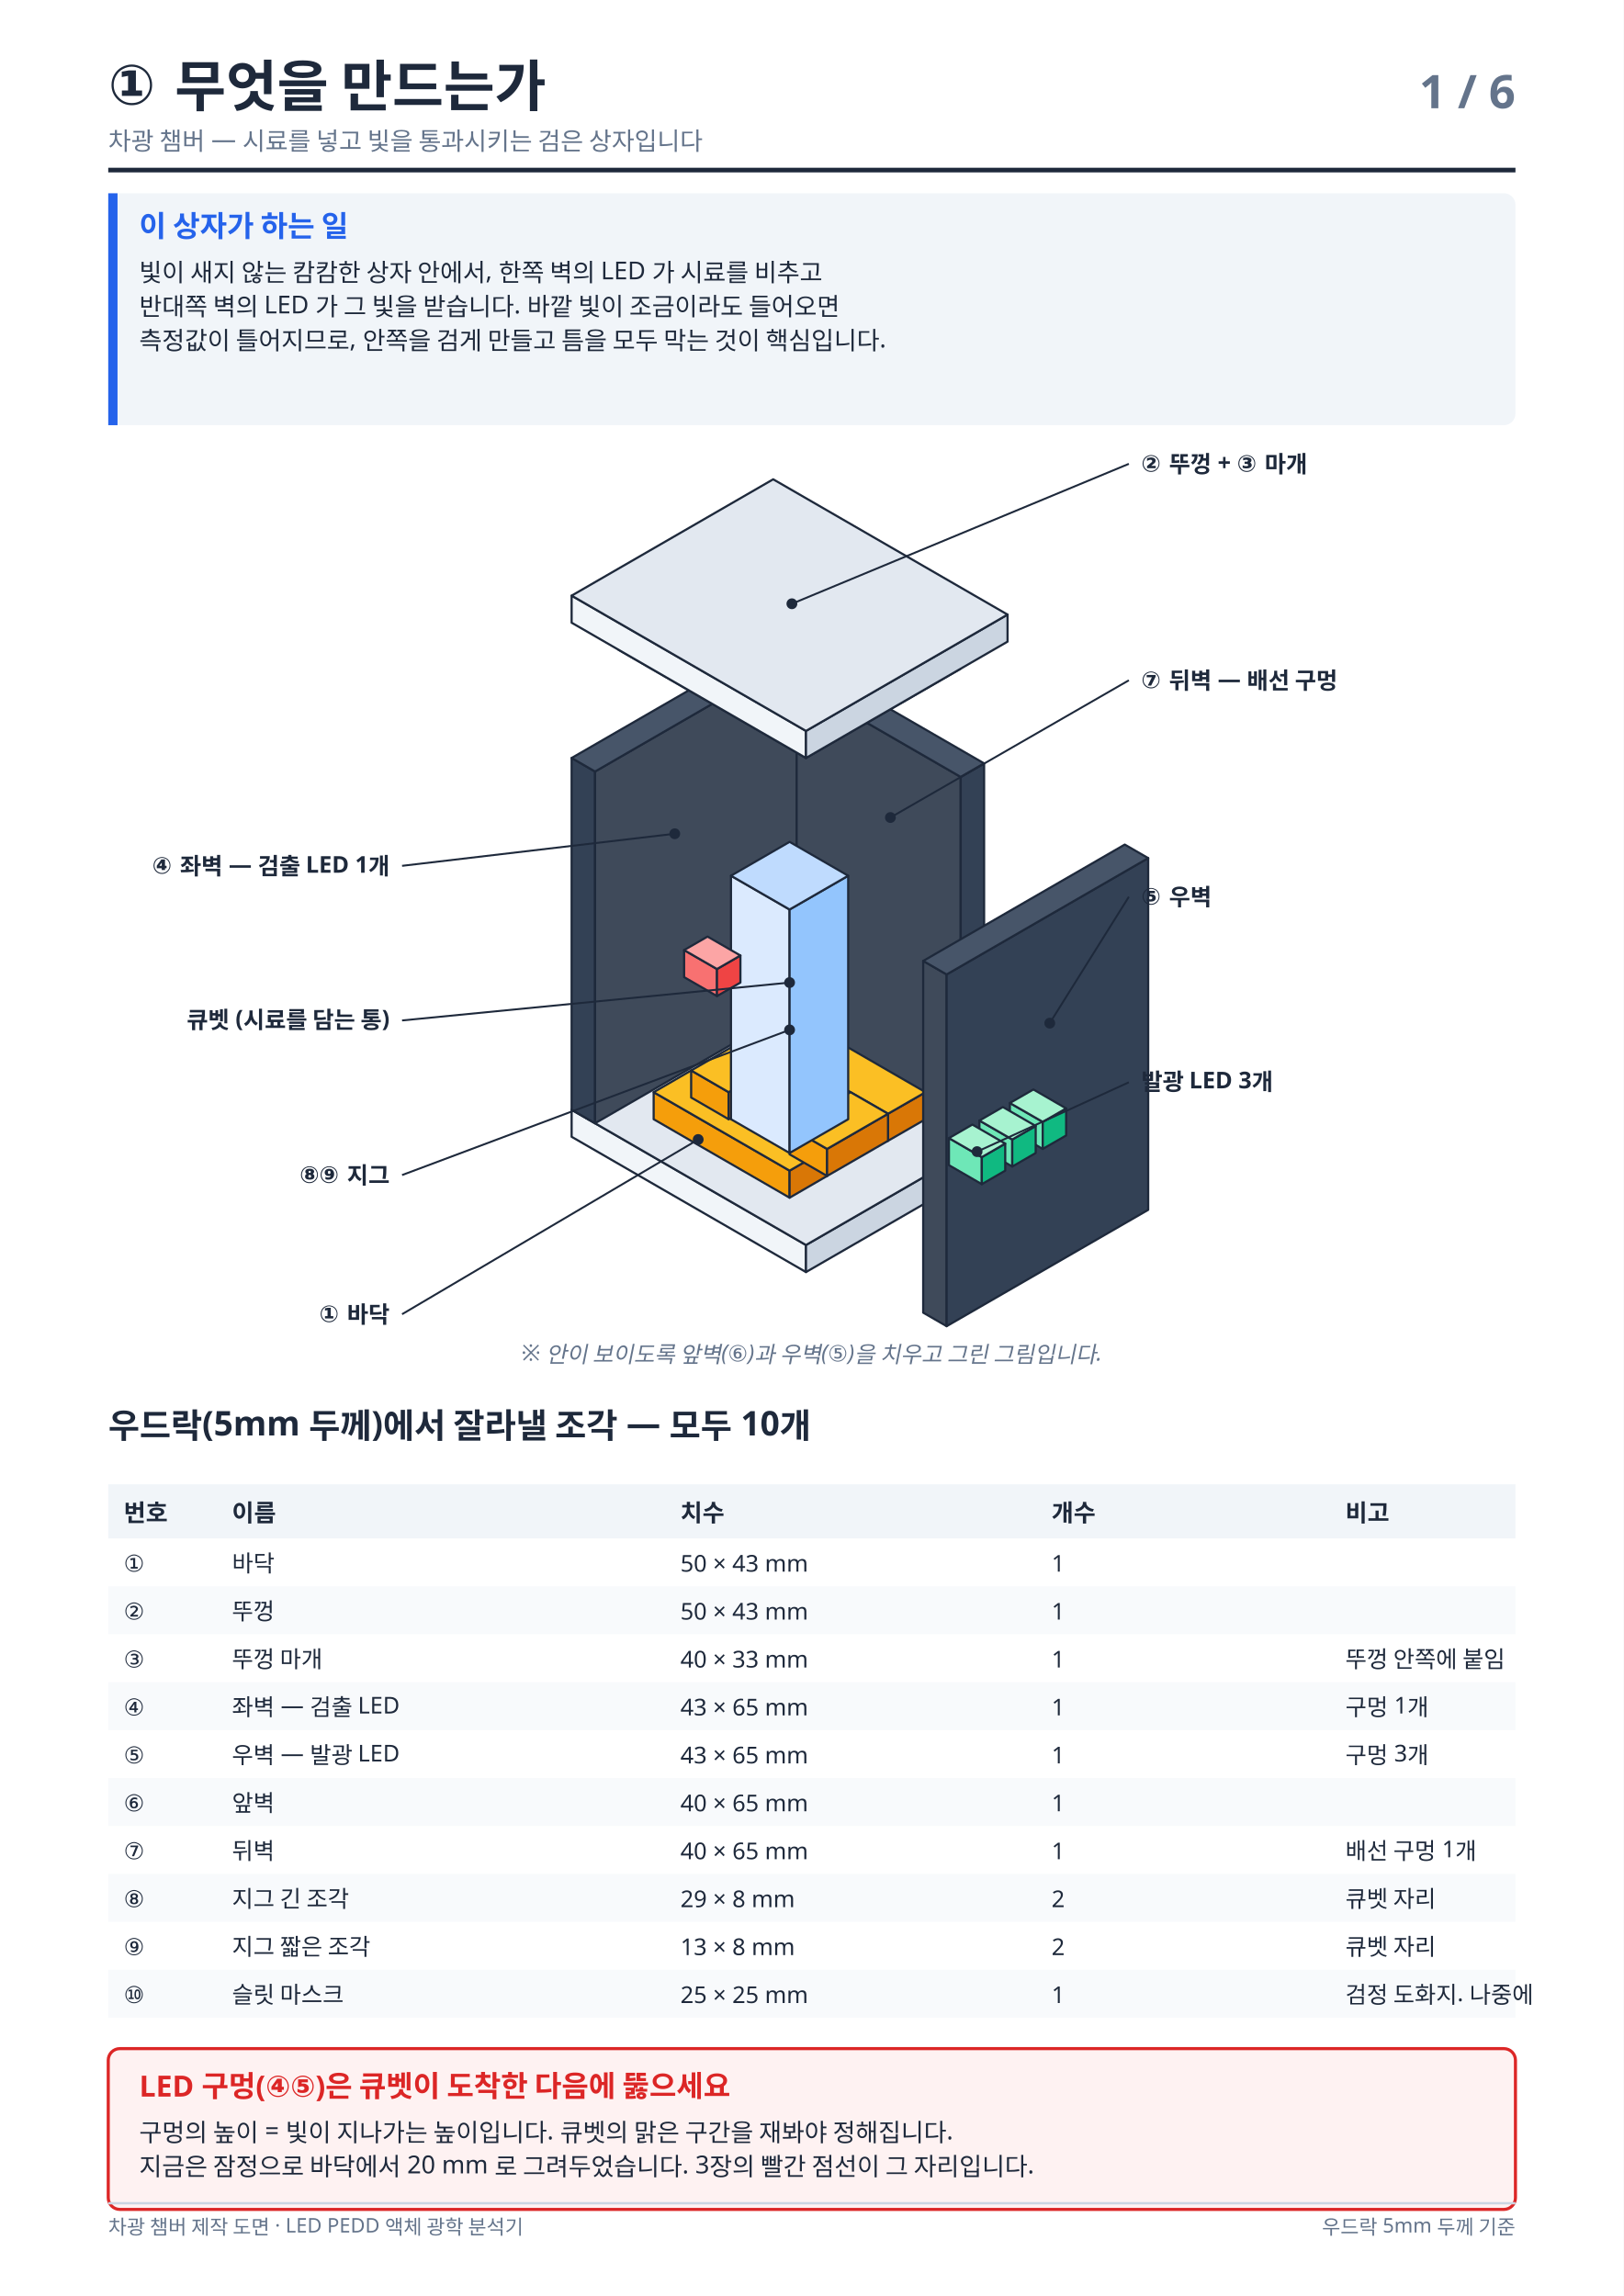
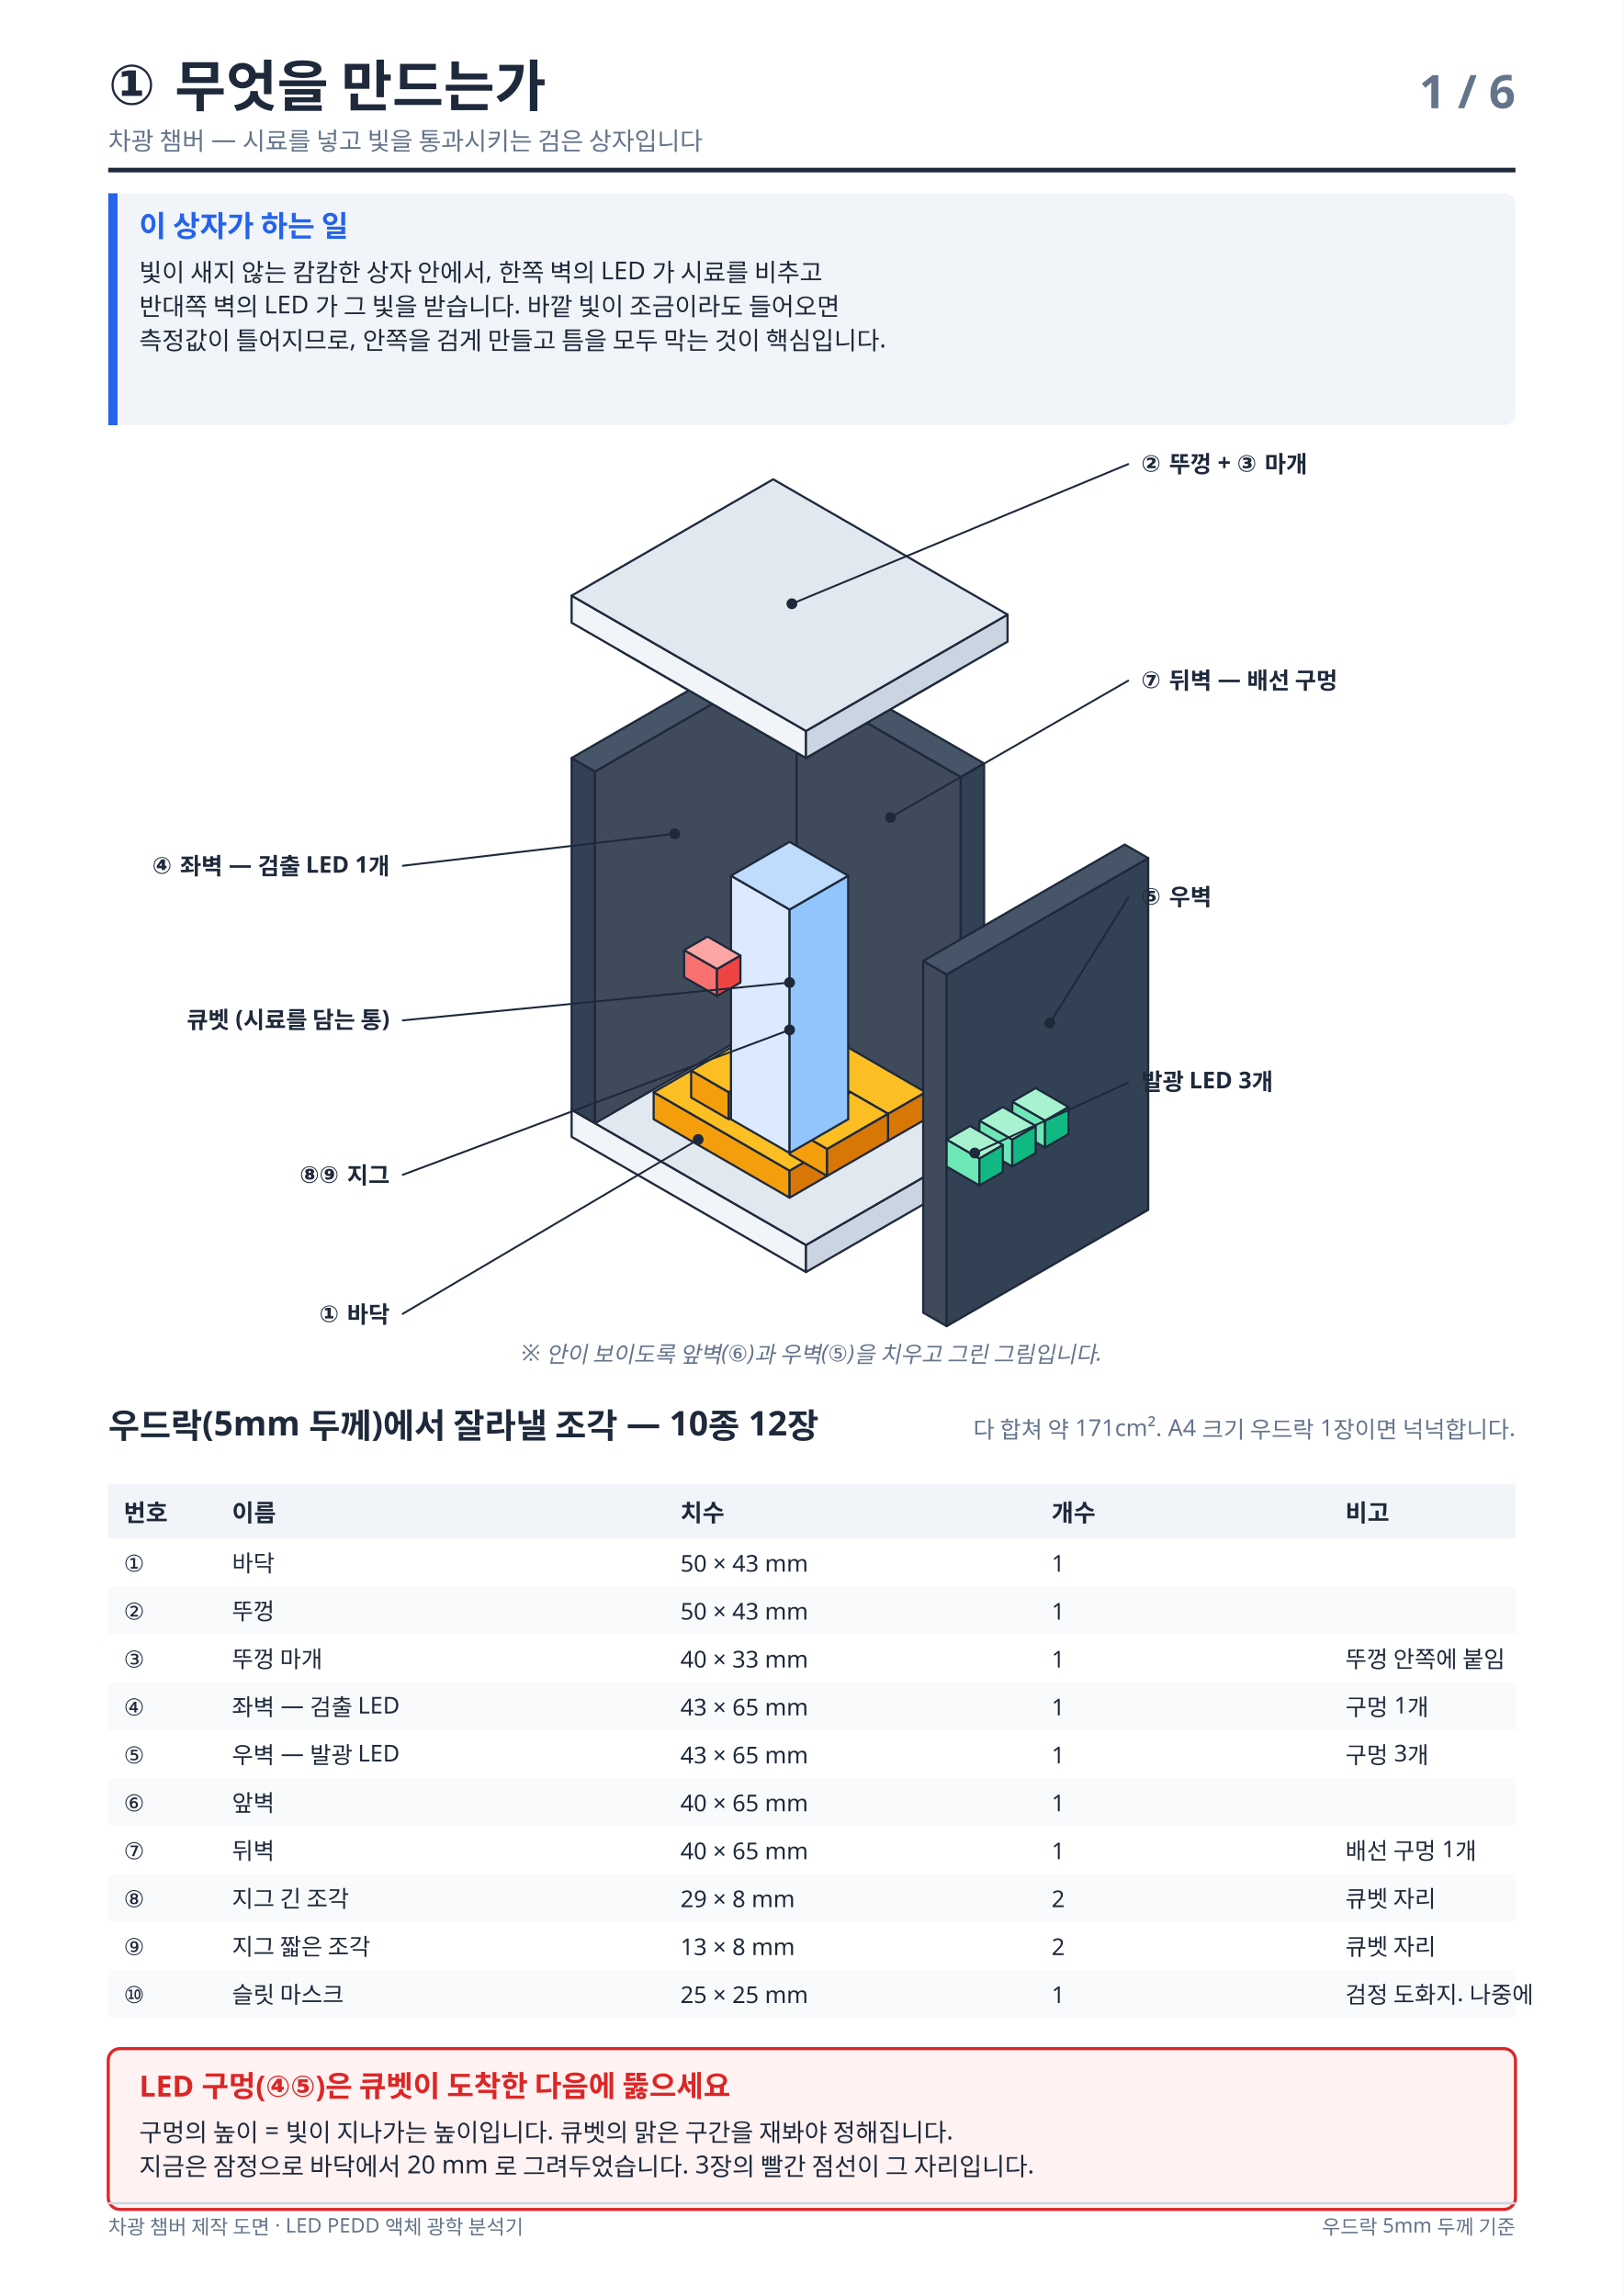
<svg xmlns="http://www.w3.org/2000/svg" width="210mm" height="297mm" viewBox="0 0 210 297" font-family="'Malgun Gothic','맑은 고딕','Noto Sans KR',sans-serif">
  <rect width="210" height="297" fill="#ffffff" />
  <line x1="14.00" y1="22.00" x2="196.00" y2="22.00" stroke="#1e293b" stroke-width="0.60" stroke-linecap="butt" />
  <text x="14.00" y="13.50" font-size="7.20" text-anchor="start" font-weight="700" fill="#1e293b">① 무엇을 만드는가</text>
  <text x="14.00" y="19.40" font-size="3.20" text-anchor="start" font-weight="400" fill="#64748b">차광 챔버 — 시료를 넣고 빛을 통과시키는 검은 상자입니다</text>
  <text x="196.00" y="14.00" font-size="6.00" text-anchor="end" font-weight="700" fill="#64748b">1 / 6</text>
  <rect x="14.00" y="25.00" width="182.00" height="30.00" rx="1.50" fill="#f1f5f9" stroke="none" stroke-width="0.30" />
  <rect x="14.00" y="25.00" width="1.20" height="30.00" rx="0.00" fill="#2563eb" stroke="none" stroke-width="0.30" />
  <text x="18.00" y="30.60" font-size="3.80" text-anchor="start" font-weight="700" fill="#2563eb">이 상자가 하는 일</text>
  <text x="18.00" y="36.40" font-size="3.20" text-anchor="start" font-weight="400" fill="#1e293b">빛이 새지 않는 캄캄한 상자 안에서, 한쪽 벽의 LED 가 시료를 비추고</text>
  <text x="18.00" y="40.80" font-size="3.20" text-anchor="start" font-weight="400" fill="#1e293b">반대쪽 벽의 LED 가 그 빛을 받습니다. 바깥 빛이 조금이라도 들어오면</text>
  <text x="18.00" y="45.20" font-size="3.20" text-anchor="start" font-weight="400" fill="#1e293b">측정값이 틀어지므로, 안쪽을 검게 만들고 틈을 모두 막는 것이 핵심입니다.</text>
  <polygon points="73.93,147.05 104.24,164.55 104.24,161.05 73.93,143.55" fill="#f1f5f9" stroke="#1e293b" stroke-width="0.28" stroke-linejoin="round" />
  <polygon points="130.31,149.50 104.24,164.55 104.24,161.05 130.31,146.00" fill="#cbd5e1" stroke="#1e293b" stroke-width="0.28" stroke-linejoin="round" />
  <polygon points="100.00,128.50 130.31,146.00 104.24,161.05 73.93,143.55" fill="#e2e8f0" stroke="#1e293b" stroke-width="0.28" stroke-linejoin="round" />
  <polygon points="100.00,132.00 124.25,146.00 124.25,100.50 100.00,86.50" fill="#3f4a5a" stroke="#1e293b" stroke-width="0.28" stroke-linejoin="round" />
  <polygon points="127.28,144.25 124.25,146.00 124.25,100.50 127.28,98.75" fill="#334155" stroke="#1e293b" stroke-width="0.28" stroke-linejoin="round" />
  <polygon points="103.03,84.75 127.28,98.75 124.25,100.50 100.00,86.50" fill="#475569" stroke="#1e293b" stroke-width="0.28" stroke-linejoin="round" />
  <polygon points="73.93,143.55 76.96,145.30 76.96,99.80 73.93,98.05" fill="#334155" stroke="#1e293b" stroke-width="0.28" stroke-linejoin="round" />
  <polygon points="103.03,130.25 76.96,145.30 76.96,99.80 103.03,84.75" fill="#3f4a5a" stroke="#1e293b" stroke-width="0.28" stroke-linejoin="round" />
  <polygon points="100.00,83.00 103.03,84.75 76.96,99.80 73.93,98.05" fill="#475569" stroke="#1e293b" stroke-width="0.28" stroke-linejoin="round" />
  <polygon points="97.27,137.43 114.85,147.57 114.85,144.07 97.27,133.93" fill="#f59e0b" stroke="#1e293b" stroke-width="0.28" stroke-linejoin="round" />
  <polygon points="119.70,144.78 114.85,147.57 114.85,144.07 119.70,141.28" fill="#d97706" stroke="#1e293b" stroke-width="0.28" stroke-linejoin="round" />
  <polygon points="102.12,131.12 119.70,141.28 114.85,144.07 97.27,133.93" fill="#fbbf24" stroke="#1e293b" stroke-width="0.28" stroke-linejoin="round" />
  <polygon points="84.54,144.78 102.12,154.93 102.12,151.43 84.54,141.28" fill="#f59e0b" stroke="#1e293b" stroke-width="0.28" stroke-linejoin="round" />
  <polygon points="106.97,152.12 102.12,154.93 102.12,151.43 106.97,148.62" fill="#d97706" stroke="#1e293b" stroke-width="0.28" stroke-linejoin="round" />
  <polygon points="89.39,138.47 106.97,148.62 102.12,151.43 84.54,141.28" fill="#fbbf24" stroke="#1e293b" stroke-width="0.28" stroke-linejoin="round" />
  <polygon points="89.39,141.97 94.24,144.78 94.24,141.28 89.39,138.47" fill="#f59e0b" stroke="#1e293b" stroke-width="0.28" stroke-linejoin="round" />
  <polygon points="102.12,140.22 94.24,144.78 94.24,141.28 102.12,136.72" fill="#d97706" stroke="#1e293b" stroke-width="0.28" stroke-linejoin="round" />
  <polygon points="97.27,133.93 102.12,136.72 94.24,141.28 89.39,138.47" fill="#fbbf24" stroke="#1e293b" stroke-width="0.28" stroke-linejoin="round" />
  <polygon points="102.12,149.32 106.97,152.12 106.97,148.62 102.12,145.82" fill="#f59e0b" stroke="#1e293b" stroke-width="0.28" stroke-linejoin="round" />
  <polygon points="114.85,147.57 106.97,152.12 106.97,148.62 114.85,144.07" fill="#d97706" stroke="#1e293b" stroke-width="0.28" stroke-linejoin="round" />
  <polygon points="110.00,141.28 114.85,144.07 106.97,148.62 102.12,145.82" fill="#fbbf24" stroke="#1e293b" stroke-width="0.28" stroke-linejoin="round" />
  <polygon points="94.54,144.78 102.12,149.15 102.12,117.65 94.54,113.28" fill="#dbeafe" stroke="#1e293b" stroke-width="0.28" stroke-linejoin="round" />
  <polygon points="109.70,144.78 102.12,149.15 102.12,117.65 109.70,113.28" fill="#93c5fd" stroke="#1e293b" stroke-width="0.28" stroke-linejoin="round" />
  <polygon points="102.12,108.90 109.70,113.28 102.12,117.65 94.54,113.28" fill="#bfdbfe" stroke="#1e293b" stroke-width="0.28" stroke-linejoin="round" />
  <polygon points="88.48,126.40 92.73,128.85 92.73,125.35 88.48,122.90" fill="#f87171" stroke="#1e293b" stroke-width="0.28" stroke-linejoin="round" />
  <polygon points="95.76,127.10 92.73,128.85 92.73,125.35 95.76,123.60" fill="#ef4444" stroke="#1e293b" stroke-width="0.28" stroke-linejoin="round" />
  <polygon points="91.51,121.15 95.76,123.60 92.73,125.35 88.48,122.90" fill="#fca5a5" stroke="#1e293b" stroke-width="0.28" stroke-linejoin="round" />
  <polygon points="119.40,169.80 122.43,171.55 122.43,126.05 119.40,124.30" fill="#3f4a5a" stroke="#1e293b" stroke-width="0.28" stroke-linejoin="round" />
  <polygon points="148.50,156.50 122.43,171.55 122.43,126.05 148.50,111.00" fill="#334155" stroke="#1e293b" stroke-width="0.28" stroke-linejoin="round" />
  <polygon points="145.47,109.25 148.50,111.00 122.43,126.05 119.40,124.30" fill="#475569" stroke="#1e293b" stroke-width="0.28" stroke-linejoin="round" />
-   <polygon points="130.61,146.18 134.86,148.62 134.86,145.12 130.61,142.68" fill="#6ee7b7" stroke="#1e293b" stroke-width="0.28" stroke-linejoin="round" />
-   <polygon points="137.89,146.88 134.86,148.62 134.86,145.12 137.89,143.38" fill="#10b981" stroke="#1e293b" stroke-width="0.28" stroke-linejoin="round" />
-   <polygon points="133.65,140.93 137.89,143.38 134.86,145.12 130.61,142.68" fill="#a7f3d0" stroke="#1e293b" stroke-width="0.28" stroke-linejoin="round" />
+   <polygon points="130.92,146.00 135.16,148.45 135.16,144.95 130.92,142.50" fill="#6ee7b7" stroke="#1e293b" stroke-width="0.28" stroke-linejoin="round" />
+   <polygon points="138.19,146.70 135.16,148.45 135.16,144.95 138.19,143.20" fill="#10b981" stroke="#1e293b" stroke-width="0.28" stroke-linejoin="round" />
+   <polygon points="133.95,140.75 138.19,143.20 135.16,144.95 130.92,142.50" fill="#a7f3d0" stroke="#1e293b" stroke-width="0.28" stroke-linejoin="round" />
  <polygon points="126.67,148.45 130.92,150.90 130.92,147.40 126.67,144.95" fill="#6ee7b7" stroke="#1e293b" stroke-width="0.28" stroke-linejoin="round" />
  <polygon points="133.95,149.15 130.92,150.90 130.92,147.40 133.95,145.65" fill="#10b981" stroke="#1e293b" stroke-width="0.28" stroke-linejoin="round" />
  <polygon points="129.70,143.20 133.95,145.65 130.92,147.40 126.67,144.95" fill="#a7f3d0" stroke="#1e293b" stroke-width="0.28" stroke-linejoin="round" />
-   <polygon points="122.73,150.72 126.98,153.18 126.98,149.68 122.73,147.22" fill="#6ee7b7" stroke="#1e293b" stroke-width="0.28" stroke-linejoin="round" />
-   <polygon points="130.01,151.43 126.98,153.18 126.98,149.68 130.01,147.93" fill="#10b981" stroke="#1e293b" stroke-width="0.28" stroke-linejoin="round" />
-   <polygon points="125.76,145.47 130.01,147.93 126.98,149.68 122.73,147.22" fill="#a7f3d0" stroke="#1e293b" stroke-width="0.28" stroke-linejoin="round" />
+   <polygon points="122.43,150.90 126.67,153.35 126.67,149.85 122.43,147.40" fill="#6ee7b7" stroke="#1e293b" stroke-width="0.28" stroke-linejoin="round" />
+   <polygon points="129.70,151.60 126.67,153.35 126.67,149.85 129.70,148.10" fill="#10b981" stroke="#1e293b" stroke-width="0.28" stroke-linejoin="round" />
+   <polygon points="125.46,145.65 129.70,148.10 126.67,149.85 122.43,147.40" fill="#a7f3d0" stroke="#1e293b" stroke-width="0.28" stroke-linejoin="round" />
  <polygon points="79.99,84.05 104.24,98.05 104.24,94.55 79.99,80.55" fill="#7c8899" stroke="#1e293b" stroke-width="0.28" stroke-linejoin="round" />
  <polygon points="124.25,86.50 104.24,98.05 104.24,94.55 124.25,83.00" fill="#64748b" stroke="#1e293b" stroke-width="0.28" stroke-linejoin="round" />
  <polygon points="100.00,69.00 124.25,83.00 104.24,94.55 79.99,80.55" fill="#94a3b8" stroke="#1e293b" stroke-width="0.28" stroke-linejoin="round" />
  <polygon points="73.93,80.55 104.24,98.05 104.24,94.55 73.93,77.05" fill="#f1f5f9" stroke="#1e293b" stroke-width="0.28" stroke-linejoin="round" />
  <polygon points="130.31,83.00 104.24,98.05 104.24,94.55 130.31,79.50" fill="#cbd5e1" stroke="#1e293b" stroke-width="0.28" stroke-linejoin="round" />
  <polygon points="100.00,62.00 130.31,79.50 104.24,94.55 73.93,77.05" fill="#e2e8f0" stroke="#1e293b" stroke-width="0.28" stroke-linejoin="round" />
  <line x1="87.27" y1="107.85" x2="52.00" y2="112.00" stroke="#1e293b" stroke-width="0.25" stroke-linecap="butt" />
  <circle cx="87.27" cy="107.85" r="0.70" fill="#1e293b" stroke="none" stroke-width="0.30" />
  <text x="50.40" y="113.00" font-size="3.00" text-anchor="end" font-weight="700" fill="#1e293b">④ 좌벽 — 검출 LED 1개</text>
  <line x1="102.12" y1="127.10" x2="52.00" y2="132.00" stroke="#1e293b" stroke-width="0.25" stroke-linecap="butt" />
  <circle cx="102.12" cy="127.10" r="0.70" fill="#1e293b" stroke="none" stroke-width="0.30" />
  <text x="50.40" y="133.00" font-size="3.00" text-anchor="end" font-weight="700" fill="#1e293b">큐벳 (시료를 담는 통)</text>
  <line x1="102.12" y1="133.22" x2="52.00" y2="152.00" stroke="#1e293b" stroke-width="0.25" stroke-linecap="butt" />
  <circle cx="102.12" cy="133.22" r="0.70" fill="#1e293b" stroke="none" stroke-width="0.30" />
  <text x="50.40" y="153.00" font-size="3.00" text-anchor="end" font-weight="700" fill="#1e293b">⑧⑨ 지그</text>
  <line x1="90.30" y1="147.40" x2="52.00" y2="170.00" stroke="#1e293b" stroke-width="0.25" stroke-linecap="butt" />
  <circle cx="90.30" cy="147.40" r="0.70" fill="#1e293b" stroke="none" stroke-width="0.30" />
  <text x="50.40" y="171.00" font-size="3.00" text-anchor="end" font-weight="700" fill="#1e293b">① 바닥</text>
  <line x1="102.42" y1="78.10" x2="146.00" y2="60.00" stroke="#1e293b" stroke-width="0.25" stroke-linecap="butt" />
  <circle cx="102.42" cy="78.10" r="0.70" fill="#1e293b" stroke="none" stroke-width="0.30" />
  <text x="147.60" y="61.00" font-size="3.00" text-anchor="start" font-weight="700" fill="#1e293b">② 뚜껑 + ③ 마개</text>
  <line x1="115.16" y1="105.75" x2="146.00" y2="88.00" stroke="#1e293b" stroke-width="0.25" stroke-linecap="butt" />
  <circle cx="115.16" cy="105.75" r="0.70" fill="#1e293b" stroke="none" stroke-width="0.30" />
  <text x="147.60" y="89.00" font-size="3.00" text-anchor="start" font-weight="700" fill="#1e293b">⑦ 뒤벽 — 배선 구멍</text>
  <line x1="135.77" y1="132.35" x2="146.00" y2="116.00" stroke="#1e293b" stroke-width="0.25" stroke-linecap="butt" />
  <circle cx="135.77" cy="132.35" r="0.70" fill="#1e293b" stroke="none" stroke-width="0.30" />
  <text x="147.60" y="117.00" font-size="3.00" text-anchor="start" font-weight="700" fill="#1e293b">⑤ 우벽</text>
-   <line x1="126.37" y1="148.97" x2="146.00" y2="140.00" stroke="#1e293b" stroke-width="0.25" stroke-linecap="butt" />
-   <circle cx="126.37" cy="148.97" r="0.70" fill="#1e293b" stroke="none" stroke-width="0.30" />
+   <line x1="126.07" y1="149.15" x2="146.00" y2="140.00" stroke="#1e293b" stroke-width="0.25" stroke-linecap="butt" />
+   <circle cx="126.07" cy="149.15" r="0.70" fill="#1e293b" stroke="none" stroke-width="0.30" />
  <text x="147.60" y="141.00" font-size="3.00" text-anchor="start" font-weight="700" fill="#1e293b">발광 LED 3개</text>
  <text x="105.00" y="176.00" font-size="2.90" text-anchor="middle" font-weight="400" fill="#64748b" font-style="italic">※ 안이 보이도록 앞벽(⑥)과 우벽(⑤)을 치우고 그린 그림입니다.</text>
-   <text x="14.00" y="186.00" font-size="4.40" text-anchor="start" font-weight="700" fill="#1e293b">우드락(5mm 두께)에서 잘라낼 조각 — 모두 10개</text>
+   <text x="14.00" y="186.00" font-size="4.40" text-anchor="start" font-weight="700" fill="#1e293b">우드락(5mm 두께)에서 잘라낼 조각 — 10종 12장</text>
+   <text x="196.00" y="186.00" font-size="3.00" text-anchor="end" font-weight="400" fill="#64748b">다 합쳐 약 171cm². A4 크기 우드락 1장이면 넉넉합니다.</text>
  <rect x="14.00" y="192.00" width="182.00" height="7.00" rx="0.00" fill="#f1f5f9" stroke="none" stroke-width="0.30" />
  <text x="16.00" y="196.80" font-size="3.10" text-anchor="start" font-weight="700" fill="#1e293b">번호</text>
  <text x="30.00" y="196.80" font-size="3.10" text-anchor="start" font-weight="700" fill="#1e293b">이름</text>
  <text x="88.00" y="196.80" font-size="3.10" text-anchor="start" font-weight="700" fill="#1e293b">치수</text>
  <text x="136.00" y="196.80" font-size="3.10" text-anchor="start" font-weight="700" fill="#1e293b">개수</text>
  <text x="174.00" y="196.80" font-size="3.10" text-anchor="start" font-weight="700" fill="#1e293b">비고</text>
  <text x="16.00" y="203.30" font-size="3.00" text-anchor="start" font-weight="400" fill="#1e293b">①</text>
  <text x="30.00" y="203.30" font-size="3.00" text-anchor="start" font-weight="400" fill="#1e293b">바닥</text>
  <text x="88.00" y="203.30" font-size="3.00" text-anchor="start" font-weight="400" fill="#1e293b">50 × 43 mm</text>
  <text x="136.00" y="203.30" font-size="3.00" text-anchor="start" font-weight="400" fill="#1e293b">1</text>
  <text x="174.00" y="203.30" font-size="3.00" text-anchor="start" font-weight="400" fill="#1e293b" />
  <rect x="14.00" y="205.20" width="182.00" height="6.20" rx="0.00" fill="#f8fafc" stroke="none" stroke-width="0.30" />
  <text x="16.00" y="209.50" font-size="3.00" text-anchor="start" font-weight="400" fill="#1e293b">②</text>
  <text x="30.00" y="209.50" font-size="3.00" text-anchor="start" font-weight="400" fill="#1e293b">뚜껑</text>
  <text x="88.00" y="209.50" font-size="3.00" text-anchor="start" font-weight="400" fill="#1e293b">50 × 43 mm</text>
  <text x="136.00" y="209.50" font-size="3.00" text-anchor="start" font-weight="400" fill="#1e293b">1</text>
  <text x="174.00" y="209.50" font-size="3.00" text-anchor="start" font-weight="400" fill="#1e293b" />
  <text x="16.00" y="215.70" font-size="3.00" text-anchor="start" font-weight="400" fill="#1e293b">③</text>
  <text x="30.00" y="215.70" font-size="3.00" text-anchor="start" font-weight="400" fill="#1e293b">뚜껑 마개</text>
  <text x="88.00" y="215.70" font-size="3.00" text-anchor="start" font-weight="400" fill="#1e293b">40 × 33 mm</text>
  <text x="136.00" y="215.70" font-size="3.00" text-anchor="start" font-weight="400" fill="#1e293b">1</text>
  <text x="174.00" y="215.70" font-size="3.00" text-anchor="start" font-weight="400" fill="#1e293b">뚜껑 안쪽에 붙임</text>
  <rect x="14.00" y="217.60" width="182.00" height="6.20" rx="0.00" fill="#f8fafc" stroke="none" stroke-width="0.30" />
  <text x="16.00" y="221.90" font-size="3.00" text-anchor="start" font-weight="400" fill="#1e293b">④</text>
  <text x="30.00" y="221.90" font-size="3.00" text-anchor="start" font-weight="400" fill="#1e293b">좌벽 — 검출 LED</text>
  <text x="88.00" y="221.90" font-size="3.00" text-anchor="start" font-weight="400" fill="#1e293b">43 × 65 mm</text>
  <text x="136.00" y="221.90" font-size="3.00" text-anchor="start" font-weight="400" fill="#1e293b">1</text>
  <text x="174.00" y="221.90" font-size="3.00" text-anchor="start" font-weight="400" fill="#1e293b">구멍 1개</text>
  <text x="16.00" y="228.10" font-size="3.00" text-anchor="start" font-weight="400" fill="#1e293b">⑤</text>
  <text x="30.00" y="228.10" font-size="3.00" text-anchor="start" font-weight="400" fill="#1e293b">우벽 — 발광 LED</text>
  <text x="88.00" y="228.10" font-size="3.00" text-anchor="start" font-weight="400" fill="#1e293b">43 × 65 mm</text>
  <text x="136.00" y="228.10" font-size="3.00" text-anchor="start" font-weight="400" fill="#1e293b">1</text>
  <text x="174.00" y="228.10" font-size="3.00" text-anchor="start" font-weight="400" fill="#1e293b">구멍 3개</text>
  <rect x="14.00" y="230.00" width="182.00" height="6.20" rx="0.00" fill="#f8fafc" stroke="none" stroke-width="0.30" />
  <text x="16.00" y="234.30" font-size="3.00" text-anchor="start" font-weight="400" fill="#1e293b">⑥</text>
  <text x="30.00" y="234.30" font-size="3.00" text-anchor="start" font-weight="400" fill="#1e293b">앞벽</text>
  <text x="88.00" y="234.30" font-size="3.00" text-anchor="start" font-weight="400" fill="#1e293b">40 × 65 mm</text>
  <text x="136.00" y="234.30" font-size="3.00" text-anchor="start" font-weight="400" fill="#1e293b">1</text>
  <text x="174.00" y="234.30" font-size="3.00" text-anchor="start" font-weight="400" fill="#1e293b" />
  <text x="16.00" y="240.50" font-size="3.00" text-anchor="start" font-weight="400" fill="#1e293b">⑦</text>
  <text x="30.00" y="240.50" font-size="3.00" text-anchor="start" font-weight="400" fill="#1e293b">뒤벽</text>
  <text x="88.00" y="240.50" font-size="3.00" text-anchor="start" font-weight="400" fill="#1e293b">40 × 65 mm</text>
  <text x="136.00" y="240.50" font-size="3.00" text-anchor="start" font-weight="400" fill="#1e293b">1</text>
  <text x="174.00" y="240.50" font-size="3.00" text-anchor="start" font-weight="400" fill="#1e293b">배선 구멍 1개</text>
  <rect x="14.00" y="242.40" width="182.00" height="6.20" rx="0.00" fill="#f8fafc" stroke="none" stroke-width="0.30" />
  <text x="16.00" y="246.70" font-size="3.00" text-anchor="start" font-weight="400" fill="#1e293b">⑧</text>
  <text x="30.00" y="246.70" font-size="3.00" text-anchor="start" font-weight="400" fill="#1e293b">지그 긴 조각</text>
  <text x="88.00" y="246.70" font-size="3.00" text-anchor="start" font-weight="400" fill="#1e293b">29 × 8 mm</text>
  <text x="136.00" y="246.70" font-size="3.00" text-anchor="start" font-weight="400" fill="#1e293b">2</text>
  <text x="174.00" y="246.70" font-size="3.00" text-anchor="start" font-weight="400" fill="#1e293b">큐벳 자리</text>
  <text x="16.00" y="252.90" font-size="3.00" text-anchor="start" font-weight="400" fill="#1e293b">⑨</text>
  <text x="30.00" y="252.90" font-size="3.00" text-anchor="start" font-weight="400" fill="#1e293b">지그 짧은 조각</text>
  <text x="88.00" y="252.90" font-size="3.00" text-anchor="start" font-weight="400" fill="#1e293b">13 × 8 mm</text>
  <text x="136.00" y="252.90" font-size="3.00" text-anchor="start" font-weight="400" fill="#1e293b">2</text>
  <text x="174.00" y="252.90" font-size="3.00" text-anchor="start" font-weight="400" fill="#1e293b">큐벳 자리</text>
  <rect x="14.00" y="254.80" width="182.00" height="6.20" rx="0.00" fill="#f8fafc" stroke="none" stroke-width="0.30" />
  <text x="16.00" y="259.10" font-size="3.00" text-anchor="start" font-weight="400" fill="#1e293b">⑩</text>
  <text x="30.00" y="259.10" font-size="3.00" text-anchor="start" font-weight="400" fill="#1e293b">슬릿 마스크</text>
  <text x="88.00" y="259.10" font-size="3.00" text-anchor="start" font-weight="400" fill="#1e293b">25 × 25 mm</text>
  <text x="136.00" y="259.10" font-size="3.00" text-anchor="start" font-weight="400" fill="#1e293b">1</text>
  <text x="174.00" y="259.10" font-size="3.00" text-anchor="start" font-weight="400" fill="#1e293b">검정 도화지. 나중에</text>
  <rect x="14.00" y="265.00" width="182.00" height="20.80" rx="1.50" fill="#fef2f2" stroke="#dc2626" stroke-width="0.40" />
  <text x="18.00" y="271.20" font-size="3.80" text-anchor="start" font-weight="700" fill="#dc2626">LED 구멍(④⑤)은 큐벳이 도착한 다음에 뚫으세요</text>
  <text x="18.00" y="277.00" font-size="3.20" text-anchor="start" font-weight="400" fill="#1e293b">구멍의 높이 = 빛이 지나가는 높이입니다. 큐벳의 맑은 구간을 재봐야 정해집니다.</text>
  <text x="18.00" y="281.40" font-size="3.20" text-anchor="start" font-weight="400" fill="#1e293b">지금은 잠정으로 바닥에서 20 mm 로 그려두었습니다. 3장의 빨간 점선이 그 자리입니다.</text>
  <line x1="14.00" y1="285.00" x2="196.00" y2="285.00" stroke="#cbd5e1" stroke-width="0.30" stroke-linecap="butt" />
  <text x="14.00" y="289.00" font-size="2.60" text-anchor="start" font-weight="400" fill="#64748b">차광 챔버 제작 도면  ·  LED PEDD 액체 광학 분석기</text>
  <text x="196.00" y="289.00" font-size="2.60" text-anchor="end" font-weight="400" fill="#64748b">우드락 5mm 두께 기준</text>
</svg>
